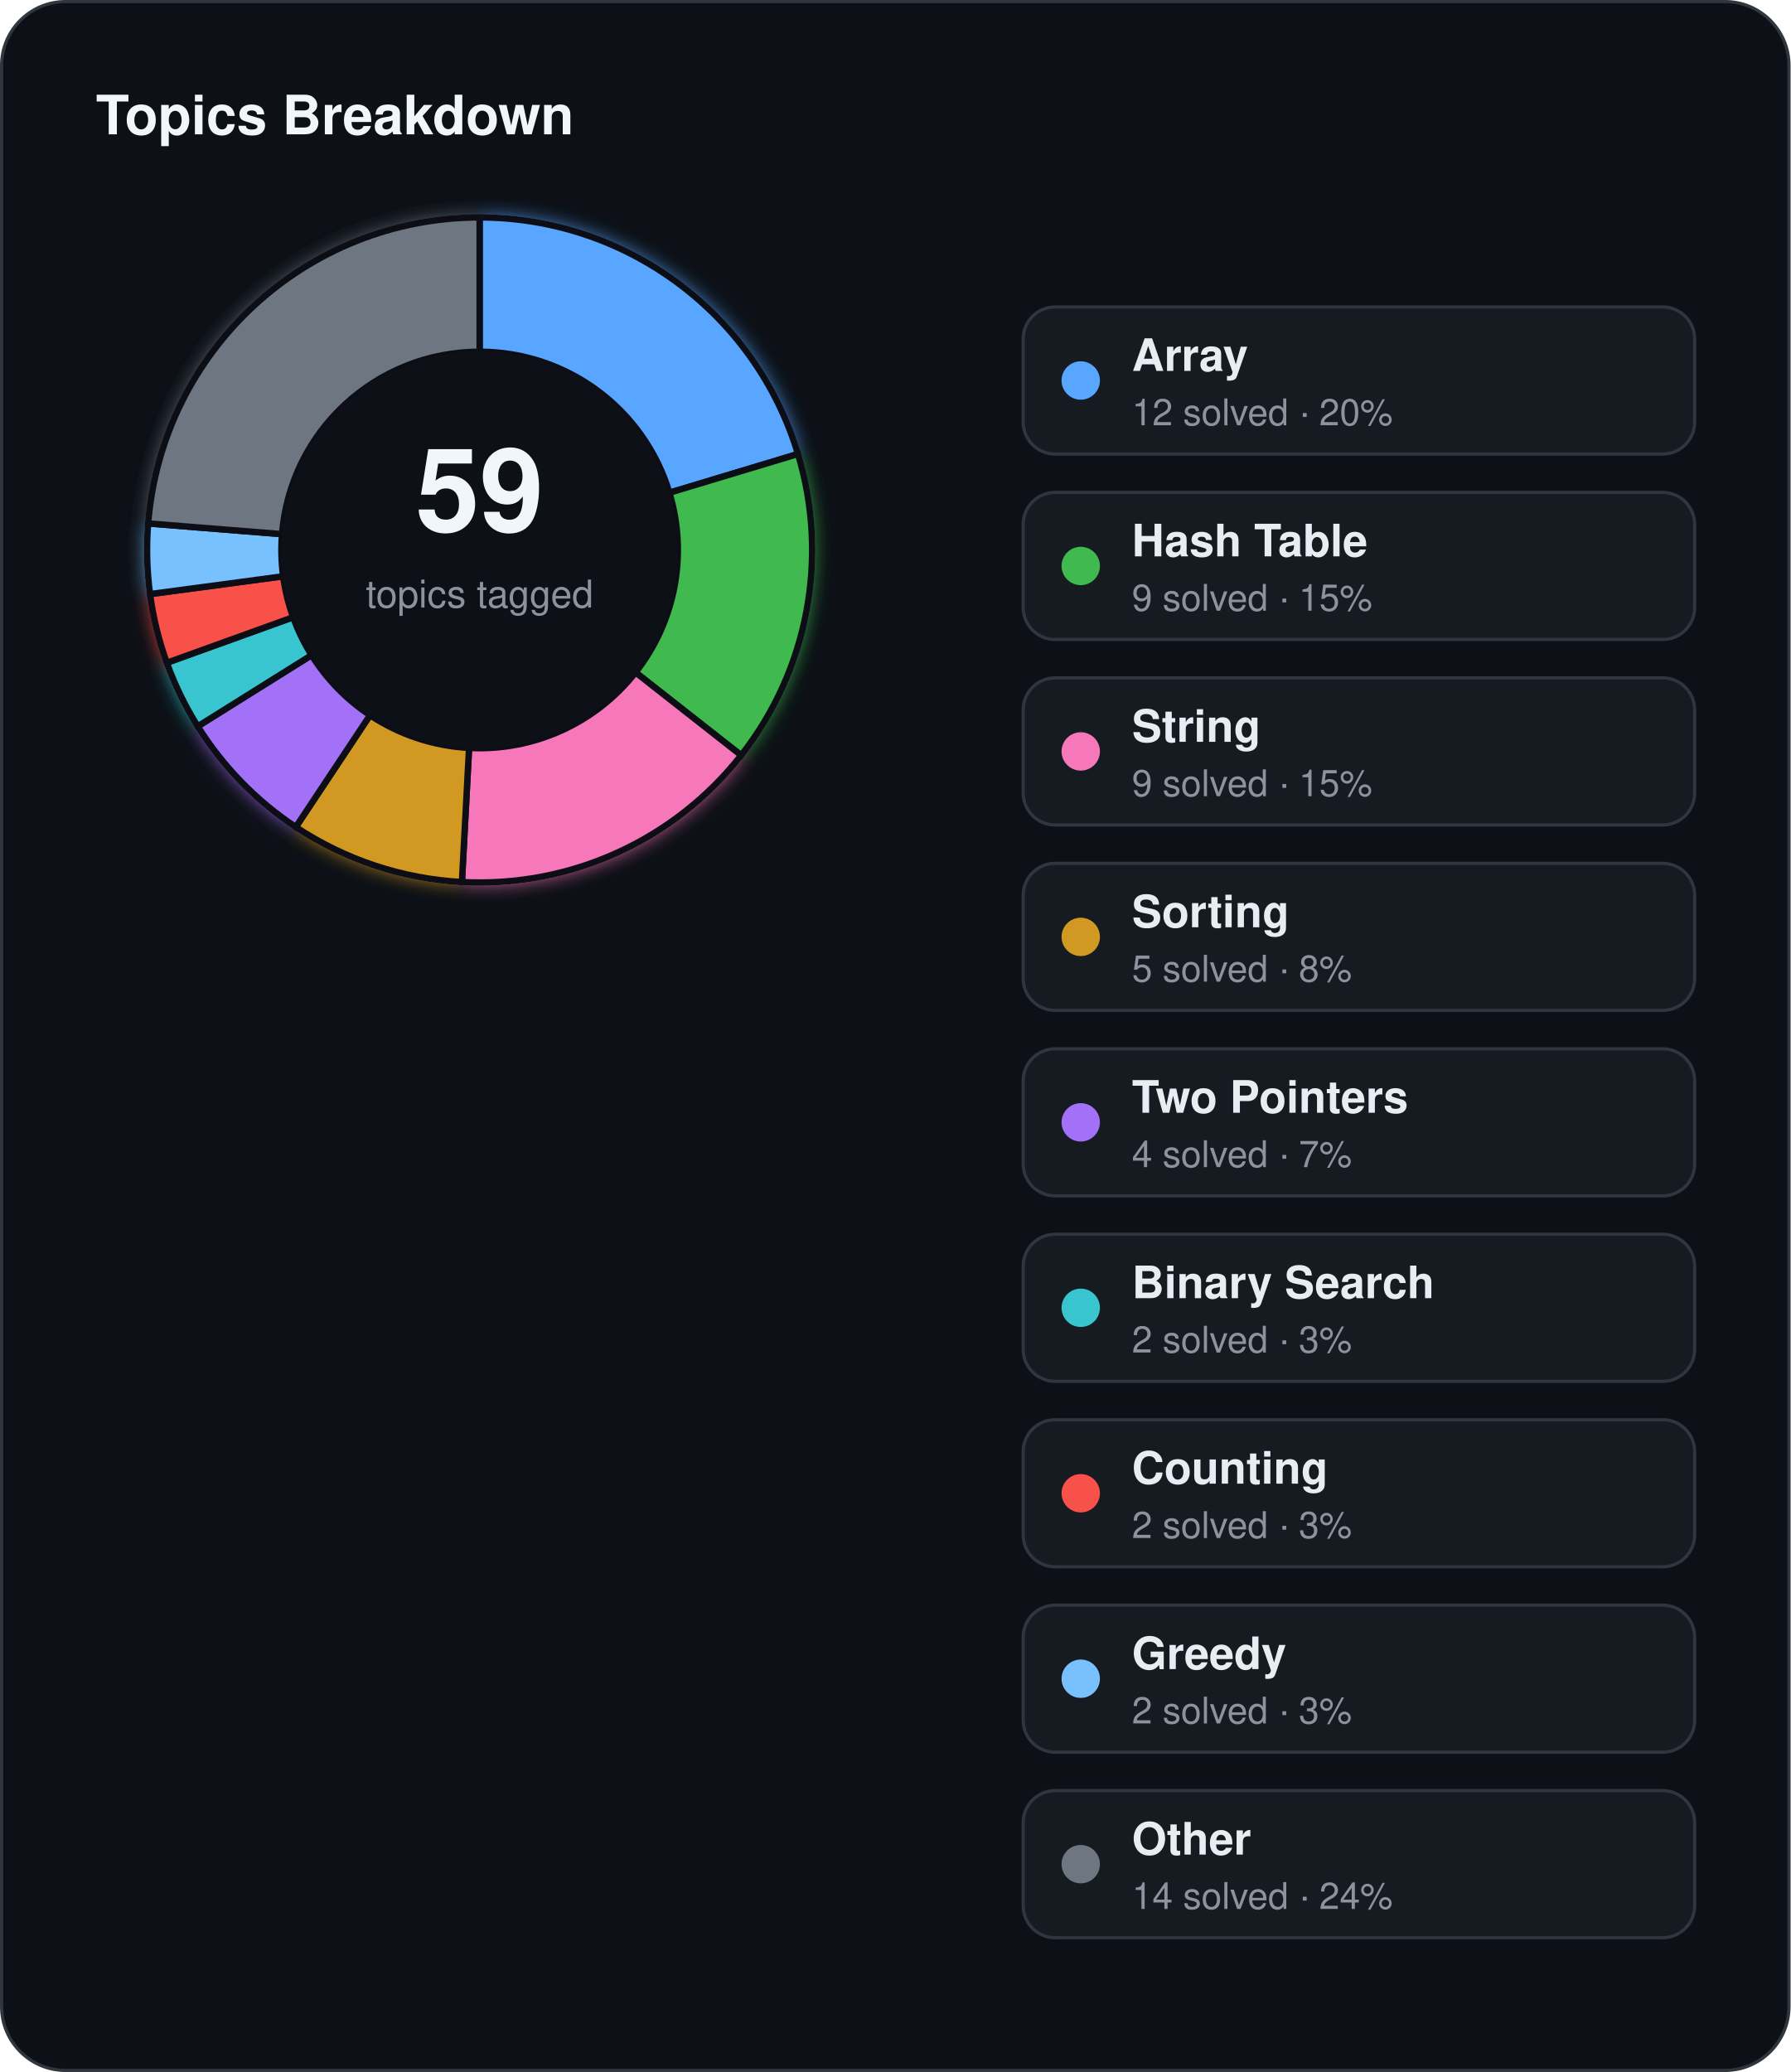
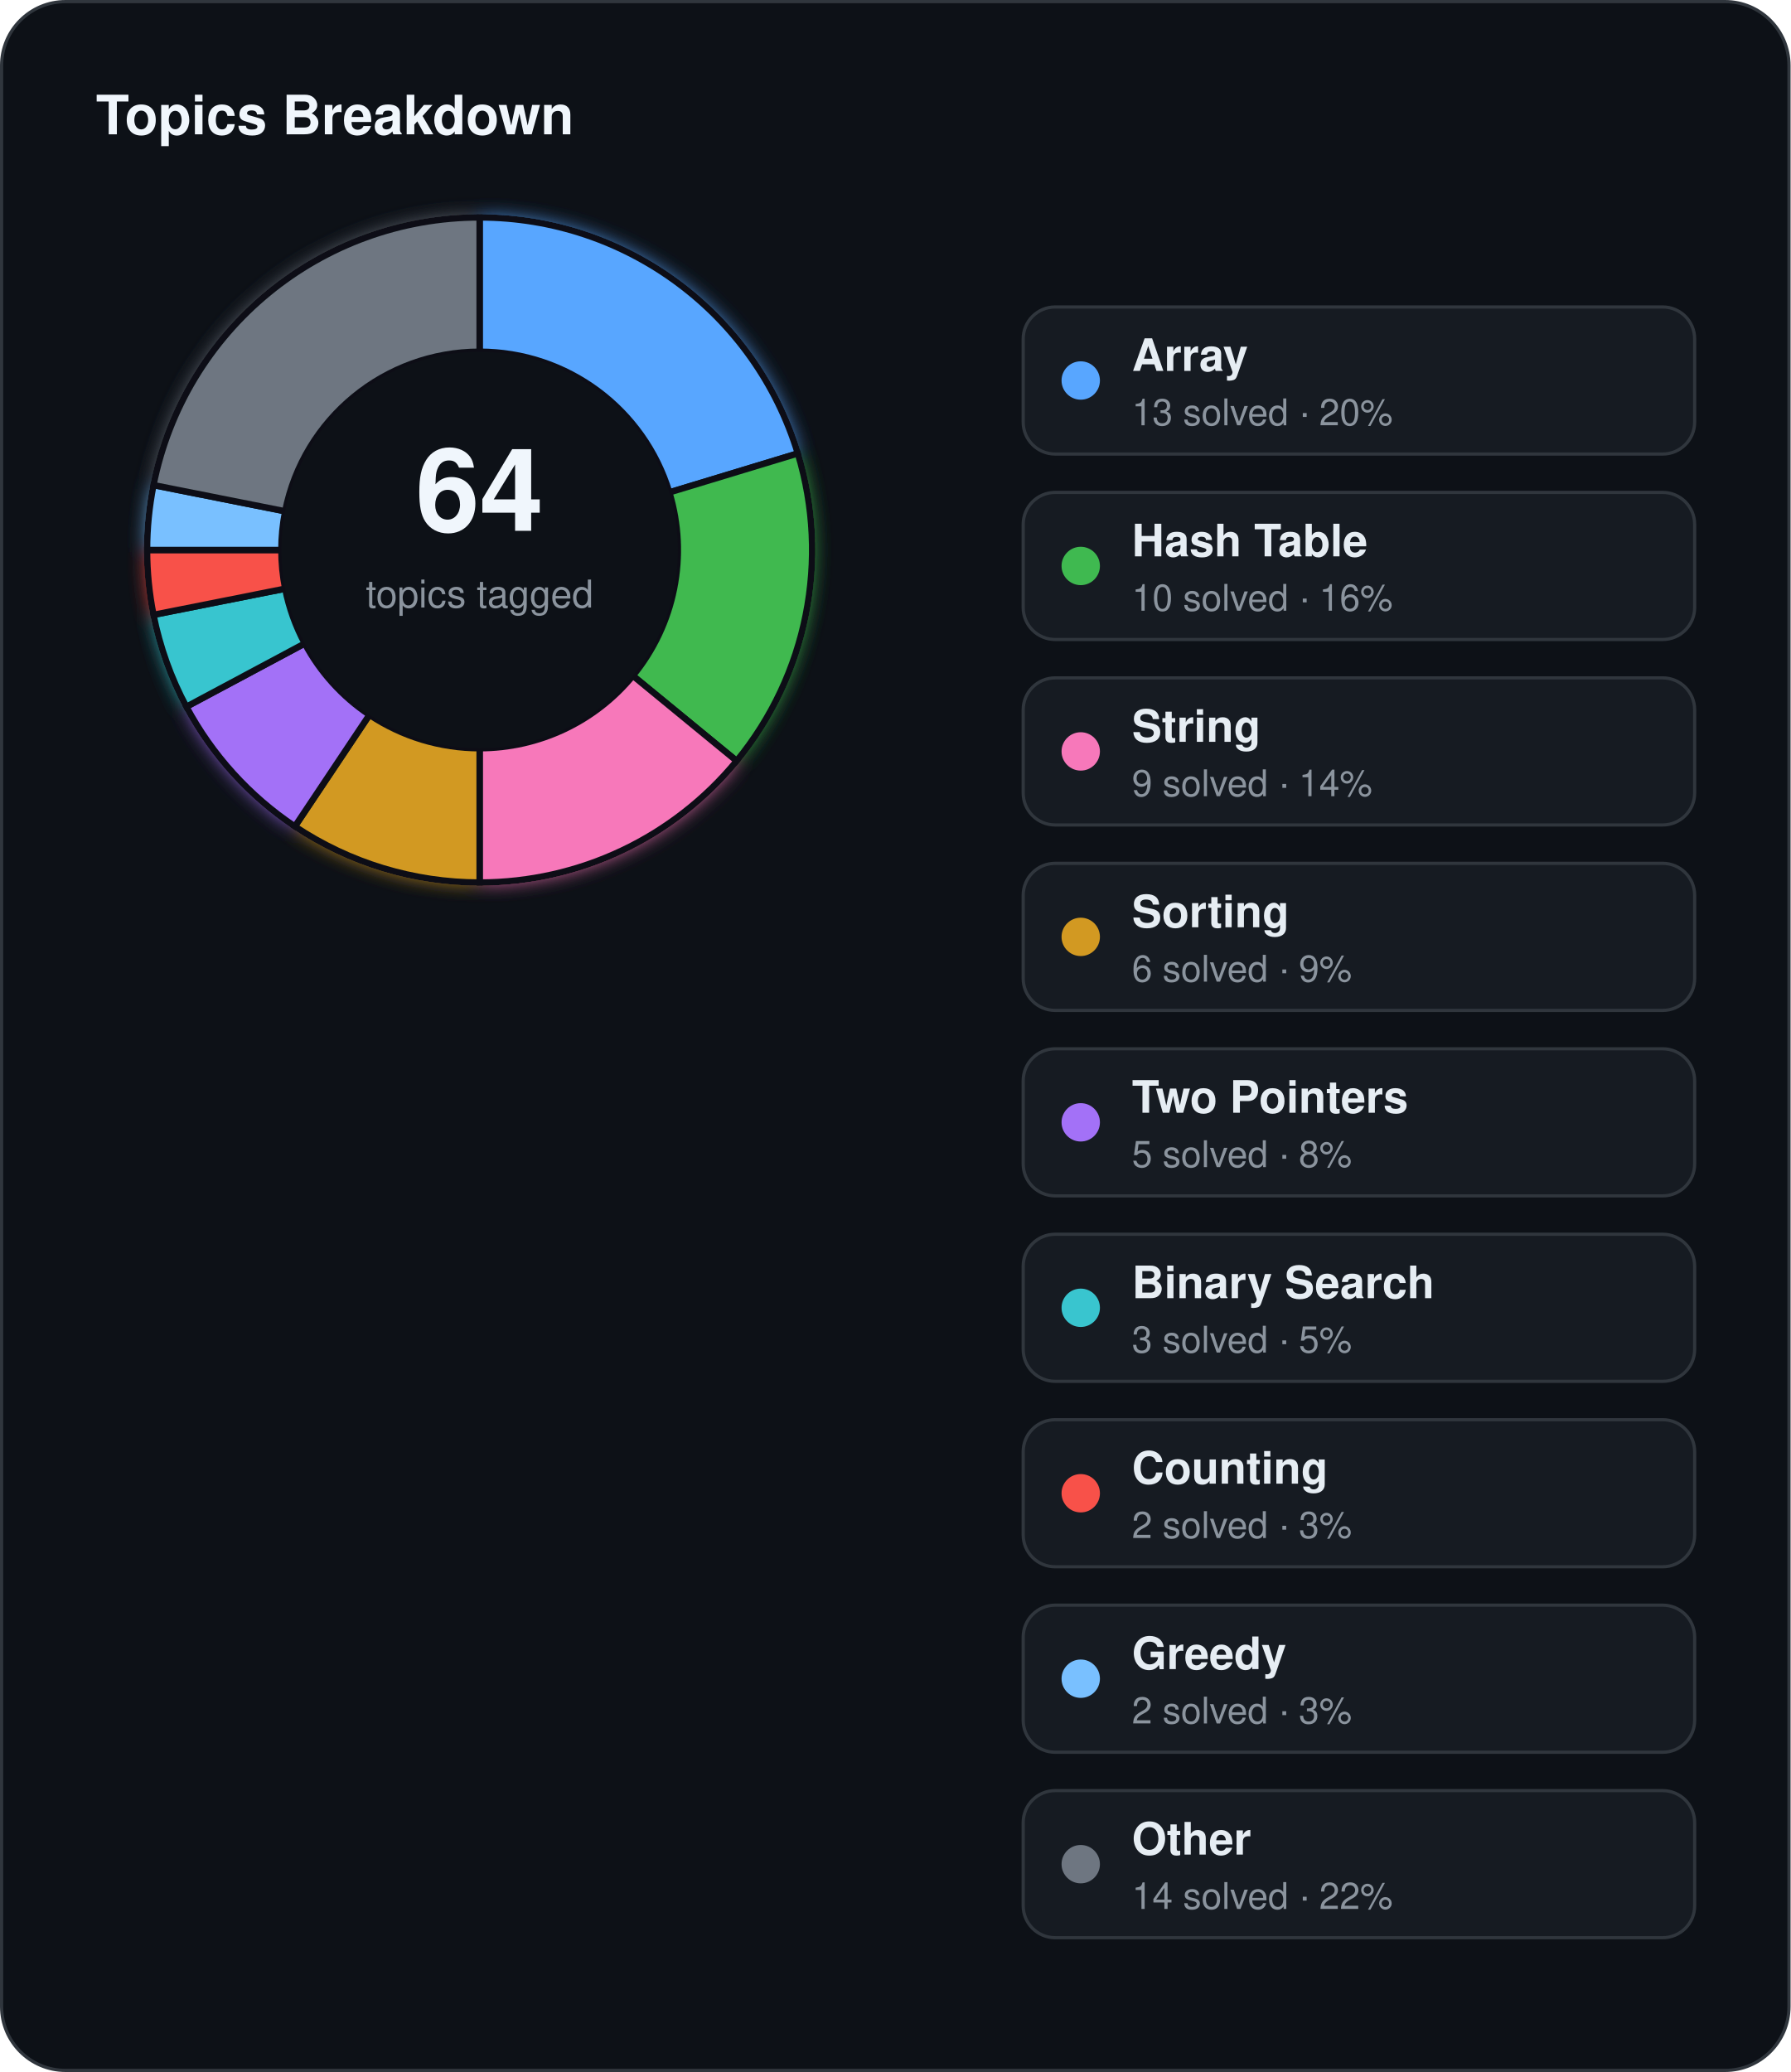
<svg xmlns="http://www.w3.org/2000/svg" width="560" height="648" viewBox="0 0 560 648">
  <defs>
    <filter id="topics-glow" x="-60%" y="-60%" width="220%" height="220%">
      <feGaussianBlur stdDeviation="3" result="blur" />
      <feMerge>
        <feMergeNode in="blur" />
        <feMergeNode in="SourceGraphic" />
      </feMerge>
    </filter>
  </defs>
  <rect x="0.5" y="0.5" width="559" height="647" rx="20" fill="#0d1117" stroke="#30363d" stroke-width="1" />
  <text x="30" y="42" fill="#f0f6fc" font-family="Segoe UI, Helvetica, Arial, sans-serif" font-size="17" font-weight="700">Topics Breakdown</text>
  <g filter="url(#topics-glow)">
-     <path d="M 150.00,68.00 A 104,104 0 0 1 249.57,141.98 L 209.36,154.10 A 62,62 0 0 0 150.00,110.00 Z" fill="#58a6ff" stroke="#0d1117" stroke-width="2" />
-     <path d="M 249.57,141.98 A 104,104 0 0 1 231.80,236.22 L 198.77,210.29 A 62,62 0 0 0 209.36,154.10 Z" fill="#3fb950" stroke="#0d1117" stroke-width="2" />
-     <path d="M 231.80,236.22 A 104,104 0 0 1 144.46,275.85 L 146.70,233.91 A 62,62 0 0 0 198.77,210.29 Z" fill="#f778ba" stroke="#0d1117" stroke-width="2" />
-     <path d="M 144.46,275.85 A 104,104 0 0 1 92.51,258.66 L 115.73,223.67 A 62,62 0 0 0 146.70,233.91 Z" fill="#d29922" stroke="#0d1117" stroke-width="2" />
-     <path d="M 92.51,258.66 A 104,104 0 0 1 61.84,227.16 L 97.44,204.89 A 62,62 0 0 0 115.73,223.67 Z" fill="#a371f7" stroke="#0d1117" stroke-width="2" />
-     <path d="M 61.84,227.16 A 104,104 0 0 1 52.17,207.28 L 91.68,193.03 A 62,62 0 0 0 97.44,204.89 Z" fill="#39c5cf" stroke="#0d1117" stroke-width="2" />
-     <path d="M 52.17,207.28 A 104,104 0 0 1 46.92,185.80 L 88.55,180.23 A 62,62 0 0 0 91.68,193.03 Z" fill="#f85149" stroke="#0d1117" stroke-width="2" />
-     <path d="M 46.92,185.80 A 104,104 0 0 1 46.33,163.70 L 88.20,167.05 A 62,62 0 0 0 88.55,180.23 Z" fill="#79c0ff" stroke="#0d1117" stroke-width="2" />
-     <path d="M 46.33,163.70 A 104,104 0 0 1 150.00,68.00 L 150.00,110.00 A 62,62 0 0 0 88.20,167.05 Z" fill="#6e7681" stroke="#0d1117" stroke-width="2" />
+     <path d="M 150.00,68.00 A 104,104 0 0 1 249.52,141.81 L 209.33,154.00 A 62,62 0 0 0 150.00,110.00 Z" fill="#58a6ff" stroke="#0d1117" stroke-width="2" />
+     <path d="M 249.52,141.81 A 104,104 0 0 1 230.39,237.98 L 197.93,211.33 A 62,62 0 0 0 209.33,154.00 Z" fill="#3fb950" stroke="#0d1117" stroke-width="2" />
+     <path d="M 230.39,237.98 A 104,104 0 0 1 150.00,276.00 L 150.00,234.00 A 62,62 0 0 0 197.93,211.33 Z" fill="#f778ba" stroke="#0d1117" stroke-width="2" />
+     <path d="M 150.00,276.00 A 104,104 0 0 1 92.22,258.47 L 115.55,223.55 A 62,62 0 0 0 150.00,234.00 Z" fill="#d29922" stroke="#0d1117" stroke-width="2" />
+     <path d="M 92.22,258.47 A 104,104 0 0 1 58.28,221.03 L 95.32,201.23 A 62,62 0 0 0 115.55,223.55 Z" fill="#a371f7" stroke="#0d1117" stroke-width="2" />
+     <path d="M 58.28,221.03 A 104,104 0 0 1 48.00,192.29 L 89.19,184.10 A 62,62 0 0 0 95.32,201.23 Z" fill="#39c5cf" stroke="#0d1117" stroke-width="2" />
+     <path d="M 48.00,192.29 A 104,104 0 0 1 46.00,172.00 L 88.00,172.00 A 62,62 0 0 0 89.19,184.10 Z" fill="#f85149" stroke="#0d1117" stroke-width="2" />
+     <path d="M 46.00,172.00 A 104,104 0 0 1 48.00,151.71 L 89.19,159.90 A 62,62 0 0 0 88.00,172.00 Z" fill="#79c0ff" stroke="#0d1117" stroke-width="2" />
+     <path d="M 48.00,151.71 A 104,104 0 0 1 150.00,68.00 L 150.00,110.00 A 62,62 0 0 0 89.19,159.90 Z" fill="#6e7681" stroke="#0d1117" stroke-width="2" />
  </g>
  <circle cx="150" cy="172" r="62" fill="#0d1117" />
-   <text x="150" y="166" text-anchor="middle" fill="#f0f6fc" font-family="Segoe UI, Helvetica, Arial, sans-serif" font-size="36" font-weight="700">59</text>
+   <text x="150" y="166" text-anchor="middle" fill="#f0f6fc" font-family="Segoe UI, Helvetica, Arial, sans-serif" font-size="36" font-weight="700">64</text>
  <text x="150" y="190" text-anchor="middle" fill="#8b949e" font-family="Segoe UI, Helvetica, Arial, sans-serif" font-size="12">topics tagged</text>
  <rect x="320" y="96" width="210" height="46" rx="10" fill="#161b22" stroke="#30363d" stroke-width="1" />
  <circle cx="338" cy="119" r="6" fill="#58a6ff" />
  <text x="354" y="116" fill="#e6edf3" font-family="Segoe UI, Helvetica, Arial, sans-serif" font-size="14" font-weight="600">Array</text>
-   <text x="354" y="133" fill="#8b949e" font-family="Segoe UI, Helvetica, Arial, sans-serif" font-size="11.5">12 solved · 20%</text>
+   <text x="354" y="133" fill="#8b949e" font-family="Segoe UI, Helvetica, Arial, sans-serif" font-size="11.5">13 solved · 20%</text>
  <rect x="320" y="154" width="210" height="46" rx="10" fill="#161b22" stroke="#30363d" stroke-width="1" />
  <circle cx="338" cy="177" r="6" fill="#3fb950" />
  <text x="354" y="174" fill="#e6edf3" font-family="Segoe UI, Helvetica, Arial, sans-serif" font-size="14" font-weight="600">Hash Table</text>
-   <text x="354" y="191" fill="#8b949e" font-family="Segoe UI, Helvetica, Arial, sans-serif" font-size="11.5">9 solved · 15%</text>
+   <text x="354" y="191" fill="#8b949e" font-family="Segoe UI, Helvetica, Arial, sans-serif" font-size="11.5">10 solved · 16%</text>
  <rect x="320" y="212" width="210" height="46" rx="10" fill="#161b22" stroke="#30363d" stroke-width="1" />
  <circle cx="338" cy="235" r="6" fill="#f778ba" />
  <text x="354" y="232" fill="#e6edf3" font-family="Segoe UI, Helvetica, Arial, sans-serif" font-size="14" font-weight="600">String</text>
-   <text x="354" y="249" fill="#8b949e" font-family="Segoe UI, Helvetica, Arial, sans-serif" font-size="11.5">9 solved · 15%</text>
+   <text x="354" y="249" fill="#8b949e" font-family="Segoe UI, Helvetica, Arial, sans-serif" font-size="11.5">9 solved · 14%</text>
  <rect x="320" y="270" width="210" height="46" rx="10" fill="#161b22" stroke="#30363d" stroke-width="1" />
  <circle cx="338" cy="293" r="6" fill="#d29922" />
  <text x="354" y="290" fill="#e6edf3" font-family="Segoe UI, Helvetica, Arial, sans-serif" font-size="14" font-weight="600">Sorting</text>
-   <text x="354" y="307" fill="#8b949e" font-family="Segoe UI, Helvetica, Arial, sans-serif" font-size="11.5">5 solved · 8%</text>
+   <text x="354" y="307" fill="#8b949e" font-family="Segoe UI, Helvetica, Arial, sans-serif" font-size="11.5">6 solved · 9%</text>
  <rect x="320" y="328" width="210" height="46" rx="10" fill="#161b22" stroke="#30363d" stroke-width="1" />
  <circle cx="338" cy="351" r="6" fill="#a371f7" />
  <text x="354" y="348" fill="#e6edf3" font-family="Segoe UI, Helvetica, Arial, sans-serif" font-size="14" font-weight="600">Two Pointers</text>
-   <text x="354" y="365" fill="#8b949e" font-family="Segoe UI, Helvetica, Arial, sans-serif" font-size="11.5">4 solved · 7%</text>
+   <text x="354" y="365" fill="#8b949e" font-family="Segoe UI, Helvetica, Arial, sans-serif" font-size="11.5">5 solved · 8%</text>
  <rect x="320" y="386" width="210" height="46" rx="10" fill="#161b22" stroke="#30363d" stroke-width="1" />
  <circle cx="338" cy="409" r="6" fill="#39c5cf" />
  <text x="354" y="406" fill="#e6edf3" font-family="Segoe UI, Helvetica, Arial, sans-serif" font-size="14" font-weight="600">Binary Search</text>
-   <text x="354" y="423" fill="#8b949e" font-family="Segoe UI, Helvetica, Arial, sans-serif" font-size="11.5">2 solved · 3%</text>
+   <text x="354" y="423" fill="#8b949e" font-family="Segoe UI, Helvetica, Arial, sans-serif" font-size="11.5">3 solved · 5%</text>
  <rect x="320" y="444" width="210" height="46" rx="10" fill="#161b22" stroke="#30363d" stroke-width="1" />
  <circle cx="338" cy="467" r="6" fill="#f85149" />
  <text x="354" y="464" fill="#e6edf3" font-family="Segoe UI, Helvetica, Arial, sans-serif" font-size="14" font-weight="600">Counting</text>
  <text x="354" y="481" fill="#8b949e" font-family="Segoe UI, Helvetica, Arial, sans-serif" font-size="11.5">2 solved · 3%</text>
  <rect x="320" y="502" width="210" height="46" rx="10" fill="#161b22" stroke="#30363d" stroke-width="1" />
  <circle cx="338" cy="525" r="6" fill="#79c0ff" />
  <text x="354" y="522" fill="#e6edf3" font-family="Segoe UI, Helvetica, Arial, sans-serif" font-size="14" font-weight="600">Greedy</text>
  <text x="354" y="539" fill="#8b949e" font-family="Segoe UI, Helvetica, Arial, sans-serif" font-size="11.5">2 solved · 3%</text>
  <rect x="320" y="560" width="210" height="46" rx="10" fill="#161b22" stroke="#30363d" stroke-width="1" />
  <circle cx="338" cy="583" r="6" fill="#6e7681" />
  <text x="354" y="580" fill="#e6edf3" font-family="Segoe UI, Helvetica, Arial, sans-serif" font-size="14" font-weight="600">Other</text>
-   <text x="354" y="597" fill="#8b949e" font-family="Segoe UI, Helvetica, Arial, sans-serif" font-size="11.5">14 solved · 24%</text>
+   <text x="354" y="597" fill="#8b949e" font-family="Segoe UI, Helvetica, Arial, sans-serif" font-size="11.5">14 solved · 22%</text>
</svg>
